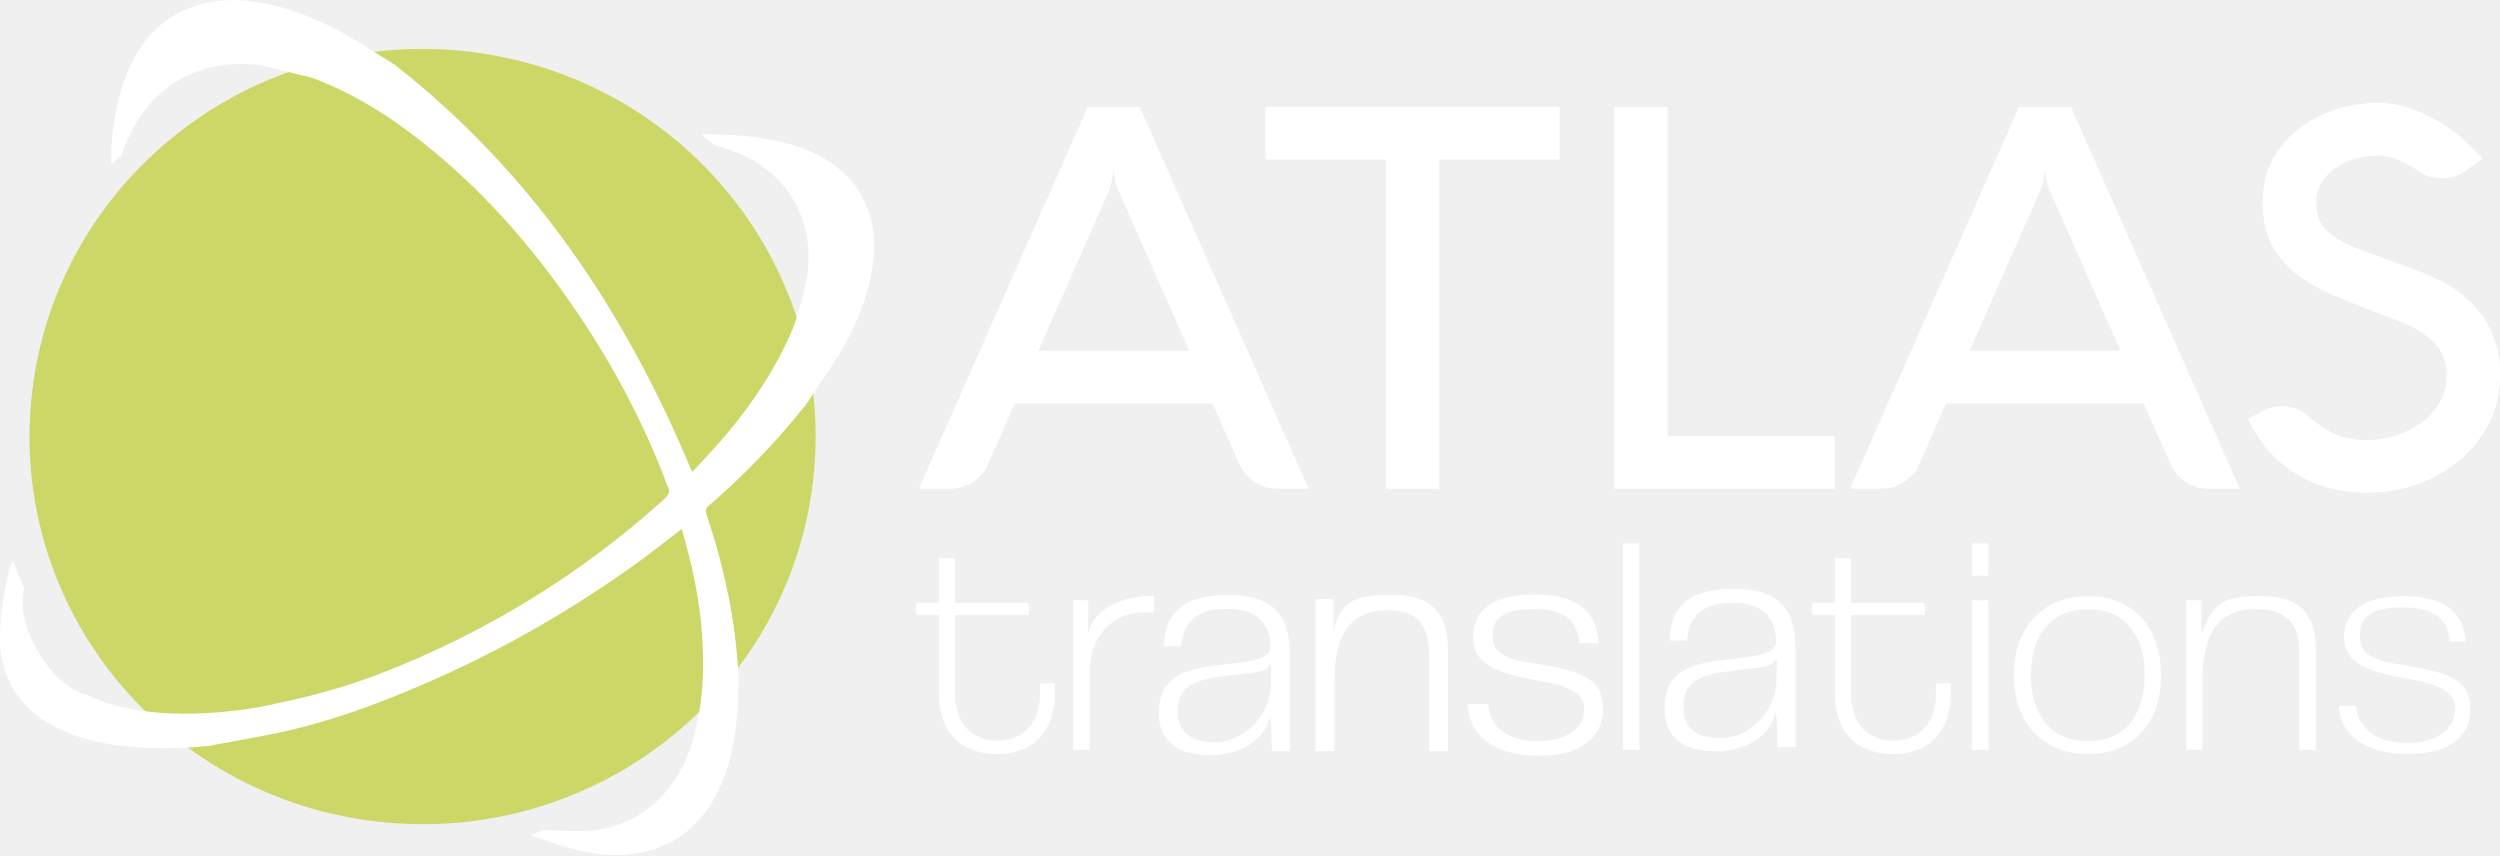
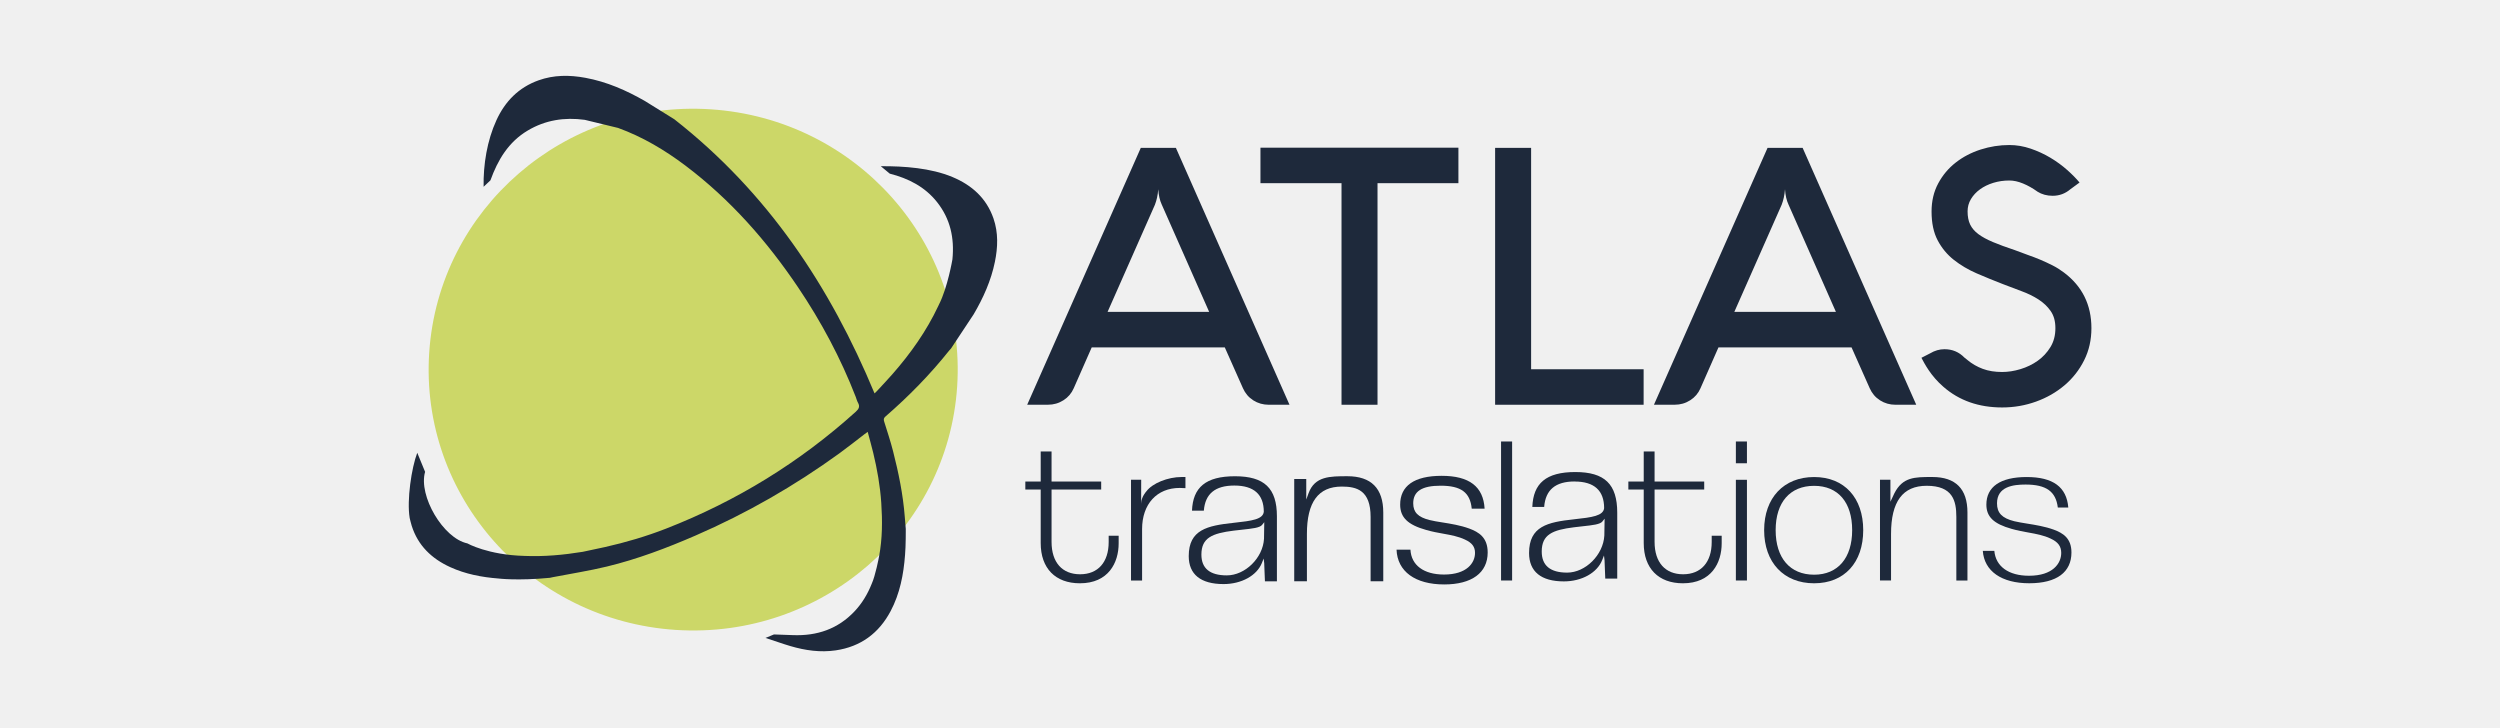
- <svg xmlns="http://www.w3.org/2000/svg" id="Layer_1" viewBox="0 0 640.38 219.01">
-   <defs>
-     <style>.cls-1{fill:#fff;}.cls-2{fill:#ccd768;}</style>
-   </defs>
-   <path class="cls-2" d="m208.71,118.32c-3.64,54.72-51.56,96.17-107.05,92.58-55.48-3.59-97.51-50.85-93.88-105.57C11.42,50.61,59.35,9.16,114.83,12.75c55.48,3.59,97.51,50.85,93.88,105.57" />
-   <path class="cls-1" d="m201.83,86.97c3.25-6.37,5.08-17.09,5.08-17.09.82-8.23-.84-15.48-5.85-21.81-4.61-5.82-10.88-9.01-18-10.83l-3.41-2.83c8.88-.05,18.98.66,27.28,4.12,7.42,3.1,12.95,8.08,15.61,15.78,1.87,5.43,1.67,10.95.54,16.48-1.46,7.15-4.41,13.73-8.1,20.01l-8.6,12.99c-.39.43-.54.57-.66.73-7.28,9.15-15.44,17.47-24.29,25.15-.69.59-.75,1.11-.5,1.92,1.17,3.74,2.41,7.46,3.38,11.25,2.11,8.24,3.82,16.56,4.47,25.06.11,1.43.24,2.86.38,4.59,0,0,.03,6.56-.28,9.86-.56,7.46-1.95,14.72-5.5,21.41-4.44,8.37-11.33,13.51-20.88,14.92-5.86.86-11.6.03-17.22-1.62-3.2-.94-6.34-2.1-9.52-3.11l3.23-1.33c2.53.09,4.87.18,7.21.26,9.17.35,17.14-2.33,23.48-9.08,2.84-3.02,4.93-6.5,6.5-10.43,1.44-3.17,2.72-9.95,2.83-10.53,1.26-6.73,1.27-13.51.82-20.3-.43-6.43-1.55-12.77-3.06-19.03-.64-2.63-1.38-5.24-2.11-8-.51.37-.84.6-1.16.85-3.21,2.45-6.35,4.97-9.62,7.34-17.1,12.39-35.34,22.86-54.77,31.29-10.95,4.75-22.11,8.98-33.73,11.79-6.77,1.64-13.69,2.71-20.54,4.04-.33.06-.66.14-1.11.24-12.26,1.2-19.65.27-19.65.27-6.34-.5-12.51-1.68-18.31-4.33-7.08-3.23-12.26-8.22-14.65-15.71-.37-1.18-.62-2.39-.78-3.01-1.12-6.78.69-19.05,2.89-24.8l2.98,7.25c-2.62,9.17,6.93,25.31,16.08,27.23,0,0,7.75,4.4,21.71,4.77,7.47.32,14.86-.36,22.22-1.56,2.82-.6,5.65-1.18,8.46-1.81,7.92-1.78,15.69-4.07,23.23-7.01,26.84-10.47,50.93-25.28,72.23-44.5,1.2-1.08,1.64-2.02.81-3.46-.38-.67-.56-1.46-.84-2.19-5.71-14.72-13.11-28.58-21.95-41.7-11.86-17.6-25.75-33.4-42.84-46.3-7.88-5.94-16.32-10.96-25.66-14.36l-12.69-3.08c-7.71-1.05-14.99.08-21.69,4.07-7.36,4.37-11.4,11.21-14.2,18.95l-2.6,2.46c-.15-8.43,1.33-17.62,4.89-25.35,3.28-7.14,8.42-12.44,16.01-15.16,5.83-2.09,11.79-2.08,17.81-.97,8.17,1.5,15.62,4.78,22.74,8.87l11.13,6.91c35.51,27.82,59.28,63.56,76.21,104.34.33-.32.62-.58.89-.87,1.97-2.14,3.98-4.24,5.89-6.42,6.96-7.93,13.01-16.46,17.49-26" />
-   <path class="cls-1" d="m284.02,48.99l-18.06,40.87h38.67l-18.06-40.87c-.74-1.59-1.18-3.53-1.32-5.8-.09,1.14-.24,2.18-.45,3.14-.21.96-.47,1.84-.79,2.66m-5.4-21.56h13.35l43.24,97.77h-7.89c-2.17,0-4.13-.56-5.88-1.67-1.75-1.11-3.07-2.65-3.94-4.61l-6.92-15.56h-50.64l-6.85,15.56c-.83,1.91-2.13,3.44-3.91,4.57-1.78,1.14-3.75,1.7-5.91,1.7h-7.89l43.24-97.77Z" />
-   <polygon class="cls-1" points="324.15 40.87 324.15 27.36 399.49 27.36 399.49 40.87 368.7 40.87 368.7 125.2 355 125.2 355 40.87 324.15 40.87" />
-   <polygon class="cls-1" points="413.46 125.2 413.46 27.43 427.16 27.43 427.16 111.69 469.98 111.69 469.98 125.2 413.46 125.2" />
-   <path class="cls-1" d="m522.56,48.99l-18.06,40.87h38.67l-18.06-40.87c-.74-1.59-1.18-3.53-1.32-5.8-.09,1.14-.24,2.18-.45,3.14-.21.96-.47,1.84-.79,2.66m-5.4-21.56h13.35l43.24,97.77h-7.89c-2.17,0-4.13-.56-5.88-1.67-1.75-1.11-3.07-2.65-3.94-4.61l-6.92-15.56h-50.64l-6.85,15.56c-.83,1.91-2.13,3.44-3.91,4.57-1.77,1.14-3.75,1.7-5.91,1.7h-7.89l43.24-97.77Z" />
-   <path class="cls-1" d="m619.84,44.06c-1.8-1.29-3.62-2.31-5.46-3.07-1.85-.76-3.57-1.14-5.19-1.14-2.17,0-4.21.3-6.12.89-1.92.59-3.6,1.41-5.05,2.46-1.45,1.05-2.61,2.29-3.46,3.72-.86,1.43-1.28,2.99-1.28,4.68,0,1.96.32,3.62.97,4.99.65,1.36,1.68,2.58,3.11,3.65,1.43,1.07,3.29,2.08,5.57,3.04,2.28.96,5.06,1.98,8.34,3.07,1.62.64,3.24,1.24,4.88,1.81,1.64.57,3.24,1.18,4.81,1.84,1.57.66,3.11,1.38,4.64,2.15,1.52.77,2.97,1.68,4.36,2.73,6.96,5.23,10.45,12.29,10.45,21.17,0,4.46-.92,8.54-2.77,12.22-1.84,3.69-4.33,6.86-7.47,9.53-3.14,2.66-6.76,4.74-10.86,6.21-4.11,1.48-8.39,2.22-12.87,2.22-8.9,0-16.35-2.62-22.35-7.85-1.2-1.05-2.26-2.1-3.18-3.17-.92-1.07-1.72-2.1-2.39-3.1-.67-1-1.24-1.91-1.7-2.73-.46-.82-.83-1.5-1.11-2.05l3.32-1.7c1.75-1.05,3.57-1.57,5.46-1.57,3,0,5.53,1.07,7.61,3.21l1.11.89c1.75,1.46,3.7,2.58,5.85,3.38,2.14.8,4.6,1.19,7.37,1.19,2.26,0,4.59-.36,6.99-1.09,2.4-.73,4.58-1.78,6.54-3.17,1.96-1.39,3.57-3.12,4.84-5.19,1.27-2.07,1.9-4.47,1.9-7.2s-.6-4.82-1.8-6.55c-1.2-1.73-2.76-3.2-4.67-4.43-1.92-1.23-4.06-2.27-6.44-3.14-2.37-.87-4.72-1.75-7.02-2.66-3.41-1.32-6.75-2.68-10-4.09-3.25-1.41-6.16-3.13-8.72-5.15-2.56-2.02-4.61-4.5-6.16-7.44-1.55-2.94-2.32-6.58-2.32-10.95,0-4,.84-7.57,2.53-10.71,1.68-3.14,3.91-5.79,6.68-7.95,2.77-2.16,5.93-3.81,9.48-4.95,3.55-1.14,7.2-1.71,10.93-1.71,2.72,0,5.42.46,8.09,1.37,2.67.91,5.19,2.07,7.54,3.48,2.35,1.41,4.47,2.96,6.36,4.64,1.89,1.68,3.46,3.27,4.71,4.78l-3.53,2.59c-1.94,1.64-4.17,2.46-6.71,2.46-2.17,0-4.11-.53-5.81-1.59" />
-   <path class="cls-1" d="m274.89,192.09h4.21v-19.57c0-9.51,5.62-15.66,14.31-15.66.71,0,1.41.03,2.19.09v-4.25h-1.45c-5.24,0-11.13,2.36-13.43,5.47,0,0-1.92,2.07-1.96,4.48-.04,2.41,0-8.9,0-8.9h-3.88v38.33Z" />
-   <path class="cls-1" d="m314.2,155.95c7.44,0,11.22,3.37,11.22,10.01-.38,2.85-4.41,3.42-11.49,4.18-10,1.07-17.08,2.6-17.08,12.67,0,6.96,4.58,10.64,13.25,10.64,6.83,0,12.69-3.24,14.6-8.05l.66-1.67.22,1.78c.03.26.06,1.19.1,2.68.04,1.4.1,3.41.17,4.21h4.56v-24.73c0-10.69-4.77-15.26-15.96-15.26s-16.01,4.29-16.36,13.1h4.51c.51-6.43,4.31-9.56,11.6-9.56Zm-2.87,34.19c-6.41,0-9.66-2.66-9.66-7.9,0-6.42,4.12-8.1,12.23-9.12,1.18-.14,2.28-.26,3.29-.37,3.89-.42,6.7-.72,7.57-1.81l.84-1.05-.1,6.33c-.42,7.29-7.18,13.92-14.17,13.92Z" />
-   <path class="cls-1" d="m366.06,192.39h4.83v-26.19c0-9.16-4.6-13.8-13.66-13.8-6.65,0-12.4,0-14.76,6.44l-.89,2.44v-7.83h-4.58v38.93h4.83v-18.01c0-12.13,4.34-18.03,13.27-18.03,5.7,0,10.97,1.4,10.97,11.55v24.49Z" />
-   <path class="cls-1" d="m375.94,180.35c.32,8.3,7.09,13.24,18.16,13.24,10.5,0,16.53-4.44,16.53-12.17,0-5.72-3.38-7.76-7.03-9.11-3.39-1.24-7-1.81-10.19-2.32-1.78-.28-3.46-.55-4.89-.91-4.42-1.11-6.23-2.96-6.23-6.37,0-4.57,3.31-6.7,10.41-6.7,7.79,0,11.25,2.54,11.86,8.75h4.9c-.48-8.42-5.83-12.51-16.35-12.51s-15.79,3.89-15.79,10.95c0,4.89,2.89,7.69,9.96,9.67,2.3.66,4.42,1.04,6.48,1.41,2.93.53,5.7,1.03,8.26,2.25,2.65,1.22,3.79,2.73,3.79,5.05,0,3.8-3.09,8.24-11.8,8.24-7.71,0-12.47-3.54-12.78-9.47h-5.3Z" />
-   <path class="cls-1" d="m415.72,192.09h4.21v-52.91h-4.21v52.91Z" />
-   <path class="cls-1" d="m505.09,192.09h4.21v-38.33h-4.21v38.33Zm0-44.62h4.21v-8.29h-4.21v8.29Z" />
-   <path class="cls-1" d="m534.87,152.71c-11.56,0-19.02,7.94-19.02,20.22s7.47,20.22,19.02,20.22,18.69-7.94,18.69-20.22-7.16-20.22-18.69-20.22Zm0,37.17c-9.17,0-14.64-6.34-14.64-16.95s5.48-16.87,14.64-16.87,14.48,6.31,14.48,16.87-5.41,16.95-14.48,16.95Z" />
-   <path class="cls-1" d="m589.02,192.09h4.21v-25.89c0-8.96-4.49-13.5-13.36-13.5h-.32c-6.37,0-10.98,0-14.13,6.19l-1.51,3.22v-8.36h-3.97v38.33h4.21v-17.71c0-12.33,4.44-18.33,13.57-18.33,9.91,0,11.28,5.7,11.28,11.85v24.19Z" />
-   <path class="cls-1" d="m599.07,180.8c.55,7.73,7.13,12.34,17.67,12.34s16.07-4.27,16.07-11.71c0-5.45-3.23-7.39-6.73-8.69-3.36-1.22-6.94-1.79-10.1-2.3-1.79-.29-3.48-.56-4.93-.91-4.67-1.17-6.57-3.15-6.57-6.81,0-6.41,6.2-7.15,10.87-7.15,7.84,0,11.53,2.62,12.27,8.75h3.99c-.63-7.81-5.82-11.61-15.85-11.61s-15.33,3.73-15.33,10.5c0,4.64,2.79,7.32,9.62,9.23,2.29.65,4.4,1.04,6.44,1.4,2.97.54,5.76,1.04,8.38,2.29,2.83,1.3,4.05,2.94,4.05,5.46,0,4.01-3.21,8.69-12.26,8.69-7.77,0-12.68-3.54-13.2-9.47h-4.39Z" />
-   <path class="cls-1" d="m443.73,154.42c7.44,0,11.22,3.41,11.22,10.15-.38,2.89-4.41,3.47-11.49,4.23-10,1.08-17.08,2.64-17.08,12.84,0,7.06,4.58,10.79,13.25,10.79,6.83,0,12.69-3.28,14.6-8.16l.66-1.7.22,1.81c.03.27.06,1.2.1,2.71.04,1.42.1,3.46.17,4.27h4.56v-25.08c0-10.84-4.77-15.47-15.96-15.47s-16.01,4.35-16.36,13.28h4.51c.51-6.52,4.31-9.69,11.6-9.69Zm-2.87,34.67c-6.41,0-9.66-2.7-9.66-8.01,0-6.51,4.12-8.22,12.23-9.24,1.18-.15,2.28-.27,3.29-.38,3.89-.42,6.7-.73,7.57-1.83l.84-1.07-.1,6.42c-.42,7.4-7.18,14.11-14.17,14.11Z" />
-   <path class="cls-1" d="m266.38,175.06v2.4c0,7.67-4.06,12.26-10.87,12.26s-10.87-4.5-10.87-12.34v-19.9h18.89v-3.07h-18.89v-11.42h-4.13v11.42h-5.85v3.07h5.85v20.39c0,9.57,5.58,15.28,14.92,15.28,10.88,0,14.75-7.85,14.75-15.2v-2.89h-3.8Z" />
-   <path class="cls-1" d="m495.89,175.06v2.4c0,7.67-4.06,12.26-10.87,12.26s-10.87-4.5-10.87-12.34v-19.9h18.89v-3.07h-18.89v-11.42h-4.13v11.42h-5.85v3.07h5.85v20.39c0,9.57,5.58,15.28,14.92,15.28,10.88,0,14.75-7.85,14.75-15.2v-2.89h-3.8Z" />
+ <svg xmlns="http://www.w3.org/2000/svg" viewBox="0 0 220 64" width="220" height="64" role="img" aria-label="Atlas Translation">
+   <svg x="35.97" y="6.67" width="148.07" height="50.65" viewBox="0.00 0.00 640.38 219.06" overflow="hidden">
+     <defs>
+       <style>.cls-1{fill:#1E293B;}.cls-2{fill:#ccd768;}</style>
+     </defs>
+     <path class="cls-2" d="m208.71,118.32c-3.64,54.72-51.56,96.17-107.05,92.58-55.48-3.59-97.51-50.85-93.88-105.57C11.42,50.61,59.35,9.16,114.83,12.75c55.48,3.59,97.51,50.85,93.88,105.57" />
+     <path class="cls-1" d="m201.83,86.97c3.25-6.37,5.08-17.09,5.08-17.09.82-8.23-.84-15.48-5.85-21.81-4.61-5.82-10.88-9.01-18-10.83l-3.41-2.83c8.88-.05,18.98.66,27.28,4.12,7.42,3.1,12.95,8.08,15.61,15.78,1.87,5.43,1.67,10.95.54,16.48-1.46,7.15-4.41,13.73-8.1,20.01l-8.6,12.99c-.39.43-.54.57-.66.73-7.28,9.15-15.44,17.47-24.29,25.15-.69.59-.75,1.11-.5,1.92,1.17,3.74,2.41,7.46,3.38,11.25,2.11,8.24,3.82,16.56,4.47,25.06.11,1.43.24,2.86.38,4.59,0,0,.03,6.56-.28,9.86-.56,7.46-1.95,14.72-5.5,21.41-4.44,8.37-11.33,13.51-20.88,14.92-5.86.86-11.6.03-17.22-1.62-3.2-.94-6.34-2.1-9.52-3.11l3.23-1.33c2.53.09,4.87.18,7.21.26,9.17.35,17.14-2.33,23.48-9.08,2.84-3.02,4.93-6.5,6.5-10.43,1.44-3.17,2.72-9.95,2.83-10.53,1.26-6.73,1.27-13.51.82-20.3-.43-6.43-1.55-12.77-3.06-19.03-.64-2.63-1.38-5.24-2.11-8-.51.37-.84.6-1.16.85-3.21,2.45-6.35,4.97-9.62,7.34-17.1,12.39-35.34,22.86-54.77,31.29-10.95,4.75-22.11,8.98-33.73,11.79-6.77,1.64-13.69,2.71-20.54,4.04-.33.06-.66.14-1.11.24-12.26,1.2-19.65.27-19.65.27-6.34-.5-12.51-1.68-18.31-4.33-7.08-3.23-12.26-8.22-14.65-15.71-.37-1.18-.62-2.39-.78-3.01-1.12-6.78.69-19.05,2.89-24.8l2.98,7.25c-2.62,9.17,6.93,25.31,16.08,27.23,0,0,7.75,4.4,21.71,4.77,7.47.32,14.86-.36,22.22-1.56,2.82-.6,5.65-1.18,8.46-1.81,7.92-1.78,15.69-4.07,23.23-7.01,26.84-10.47,50.93-25.28,72.23-44.5,1.2-1.08,1.64-2.02.81-3.46-.38-.67-.56-1.46-.84-2.19-5.71-14.72-13.11-28.58-21.95-41.7-11.86-17.6-25.75-33.4-42.84-46.3-7.88-5.94-16.32-10.96-25.66-14.36l-12.69-3.08c-7.71-1.05-14.99.08-21.69,4.07-7.36,4.37-11.4,11.21-14.2,18.95l-2.6,2.46c-.15-8.43,1.33-17.62,4.89-25.35,3.28-7.14,8.42-12.44,16.01-15.16,5.83-2.09,11.79-2.08,17.81-.97,8.17,1.5,15.62,4.78,22.74,8.87l11.13,6.91c35.51,27.82,59.28,63.56,76.21,104.34.33-.32.62-.58.89-.87,1.97-2.14,3.98-4.24,5.89-6.42,6.96-7.93,13.01-16.46,17.49-26" />
+     <path class="cls-1" d="m284.02,48.99l-18.06,40.87h38.67l-18.06-40.87c-.74-1.59-1.18-3.53-1.32-5.8-.09,1.14-.24,2.18-.45,3.14-.21.96-.47,1.84-.79,2.66m-5.4-21.56h13.35l43.24,97.77h-7.89c-2.17,0-4.13-.56-5.88-1.67-1.75-1.11-3.07-2.65-3.94-4.61l-6.92-15.56h-50.64l-6.85,15.56c-.83,1.91-2.13,3.44-3.91,4.57-1.78,1.14-3.75,1.7-5.91,1.7h-7.89l43.24-97.77Z" />
+     <polygon class="cls-1" points="324.15 40.87 324.15 27.36 399.49 27.36 399.49 40.87 368.7 40.87 368.7 125.2 355 125.2 355 40.87 324.15 40.87" />
+     <polygon class="cls-1" points="413.46 125.2 413.46 27.43 427.16 27.43 427.16 111.69 469.98 111.69 469.98 125.2 413.46 125.2" />
+     <path class="cls-1" d="m522.56,48.99l-18.06,40.87h38.67l-18.06-40.87c-.74-1.59-1.18-3.53-1.32-5.8-.09,1.14-.24,2.18-.45,3.14-.21.96-.47,1.84-.79,2.66m-5.4-21.56h13.35l43.24,97.77h-7.89c-2.17,0-4.13-.56-5.88-1.67-1.75-1.11-3.07-2.65-3.94-4.61l-6.92-15.56h-50.64l-6.85,15.56c-.83,1.91-2.13,3.44-3.91,4.57-1.77,1.14-3.75,1.7-5.91,1.7h-7.89l43.24-97.77Z" />
+     <path class="cls-1" d="m619.84,44.06c-1.8-1.29-3.62-2.31-5.46-3.07-1.85-.76-3.57-1.14-5.19-1.14-2.17,0-4.21.3-6.12.89-1.92.59-3.6,1.41-5.05,2.46-1.45,1.05-2.61,2.29-3.46,3.72-.86,1.43-1.28,2.99-1.28,4.68,0,1.96.32,3.62.97,4.99.65,1.36,1.68,2.58,3.11,3.65,1.43,1.07,3.29,2.08,5.57,3.04,2.28.96,5.06,1.98,8.34,3.07,1.62.64,3.24,1.24,4.88,1.81,1.64.57,3.24,1.18,4.81,1.84,1.57.66,3.11,1.38,4.64,2.15,1.52.77,2.97,1.68,4.36,2.73,6.96,5.23,10.45,12.29,10.45,21.17,0,4.46-.92,8.54-2.77,12.22-1.84,3.69-4.33,6.86-7.47,9.53-3.14,2.66-6.76,4.74-10.86,6.21-4.11,1.48-8.39,2.22-12.87,2.22-8.9,0-16.35-2.62-22.35-7.85-1.2-1.05-2.26-2.1-3.18-3.17-.92-1.07-1.72-2.1-2.39-3.1-.67-1-1.24-1.91-1.7-2.73-.46-.82-.83-1.5-1.11-2.05l3.32-1.7c1.75-1.05,3.57-1.57,5.46-1.57,3,0,5.53,1.07,7.61,3.21l1.11.89c1.75,1.46,3.7,2.58,5.85,3.38,2.14.8,4.6,1.19,7.37,1.19,2.26,0,4.59-.36,6.99-1.09,2.4-.73,4.58-1.78,6.54-3.17,1.96-1.39,3.57-3.12,4.84-5.19,1.27-2.07,1.9-4.47,1.9-7.2s-.6-4.82-1.8-6.55c-1.2-1.73-2.76-3.2-4.67-4.43-1.92-1.23-4.06-2.27-6.44-3.14-2.37-.87-4.72-1.75-7.02-2.66-3.41-1.32-6.75-2.68-10-4.09-3.25-1.41-6.16-3.13-8.72-5.15-2.56-2.02-4.61-4.5-6.16-7.44-1.55-2.94-2.32-6.58-2.32-10.95,0-4,.84-7.57,2.53-10.71,1.68-3.14,3.91-5.79,6.68-7.95,2.77-2.16,5.93-3.81,9.48-4.95,3.55-1.14,7.2-1.71,10.93-1.71,2.72,0,5.42.46,8.09,1.37,2.67.91,5.19,2.07,7.54,3.48,2.35,1.41,4.47,2.96,6.36,4.64,1.89,1.68,3.46,3.27,4.71,4.78l-3.53,2.59c-1.94,1.64-4.17,2.46-6.71,2.46-2.17,0-4.11-.53-5.81-1.59" />
+     <path class="cls-1" d="m274.89,192.09h4.21v-19.57c0-9.51,5.62-15.66,14.31-15.66.71,0,1.41.03,2.19.09v-4.25h-1.45c-5.24,0-11.13,2.36-13.43,5.47,0,0-1.92,2.07-1.96,4.48-.04,2.41,0-8.9,0-8.9h-3.88v38.33Z" />
+     <path class="cls-1" d="m314.2,155.95c7.44,0,11.22,3.37,11.22,10.01-.38,2.85-4.41,3.42-11.49,4.18-10,1.07-17.08,2.6-17.08,12.67,0,6.96,4.58,10.64,13.25,10.64,6.83,0,12.69-3.24,14.6-8.05l.66-1.67.22,1.78c.03.26.06,1.19.1,2.68.04,1.4.1,3.41.17,4.21h4.56v-24.73c0-10.69-4.77-15.26-15.96-15.26s-16.01,4.29-16.36,13.1h4.51c.51-6.43,4.31-9.56,11.6-9.56Zm-2.87,34.19c-6.41,0-9.66-2.66-9.66-7.9,0-6.42,4.12-8.1,12.23-9.12,1.18-.14,2.28-.26,3.29-.37,3.89-.42,6.7-.72,7.57-1.81l.84-1.05-.1,6.33c-.42,7.29-7.18,13.92-14.17,13.92Z" />
+     <path class="cls-1" d="m366.06,192.39h4.83v-26.19c0-9.16-4.6-13.8-13.66-13.8-6.65,0-12.4,0-14.76,6.44l-.89,2.44v-7.83h-4.58v38.93h4.83v-18.01c0-12.13,4.34-18.03,13.27-18.03,5.7,0,10.97,1.4,10.97,11.55v24.49Z" />
+     <path class="cls-1" d="m375.94,180.35c.32,8.3,7.09,13.24,18.16,13.24,10.5,0,16.53-4.44,16.53-12.17,0-5.72-3.38-7.76-7.03-9.11-3.39-1.24-7-1.81-10.19-2.32-1.78-.28-3.46-.55-4.89-.91-4.42-1.11-6.23-2.96-6.23-6.37,0-4.57,3.31-6.7,10.41-6.7,7.79,0,11.25,2.54,11.86,8.75h4.9c-.48-8.42-5.83-12.51-16.35-12.51s-15.79,3.89-15.79,10.95c0,4.89,2.89,7.69,9.96,9.67,2.3.66,4.42,1.04,6.48,1.41,2.93.53,5.7,1.03,8.26,2.25,2.65,1.22,3.79,2.73,3.79,5.05,0,3.8-3.09,8.24-11.8,8.24-7.71,0-12.47-3.54-12.78-9.47h-5.3Z" />
+     <path class="cls-1" d="m415.72,192.09h4.21v-52.91h-4.21v52.91Z" />
+     <path class="cls-1" d="m505.09,192.09h4.21v-38.33h-4.21v38.33Zm0-44.62h4.21v-8.29h-4.21v8.29Z" />
+     <path class="cls-1" d="m534.87,152.71c-11.56,0-19.02,7.94-19.02,20.22s7.47,20.22,19.02,20.22,18.69-7.94,18.69-20.22-7.16-20.22-18.69-20.22Zm0,37.17c-9.17,0-14.64-6.34-14.64-16.95s5.48-16.87,14.64-16.87,14.48,6.31,14.48,16.87-5.41,16.95-14.48,16.95Z" />
+     <path class="cls-1" d="m589.02,192.09h4.21v-25.89c0-8.96-4.49-13.5-13.36-13.5h-.32c-6.37,0-10.98,0-14.13,6.19l-1.51,3.22v-8.36h-3.97v38.33h4.21v-17.71c0-12.33,4.44-18.33,13.57-18.33,9.91,0,11.28,5.7,11.28,11.85v24.19Z" />
+     <path class="cls-1" d="m599.07,180.8c.55,7.73,7.13,12.34,17.67,12.34s16.07-4.27,16.07-11.71c0-5.45-3.23-7.39-6.73-8.69-3.36-1.22-6.94-1.79-10.1-2.3-1.79-.29-3.48-.56-4.93-.91-4.67-1.17-6.57-3.15-6.57-6.81,0-6.41,6.2-7.15,10.87-7.15,7.84,0,11.53,2.62,12.27,8.75h3.99c-.63-7.81-5.82-11.61-15.85-11.61s-15.33,3.73-15.33,10.5c0,4.64,2.79,7.32,9.62,9.23,2.29.65,4.4,1.04,6.44,1.4,2.97.54,5.76,1.04,8.38,2.29,2.83,1.3,4.05,2.94,4.05,5.46,0,4.01-3.21,8.69-12.26,8.69-7.77,0-12.68-3.54-13.2-9.47h-4.39Z" />
+     <path class="cls-1" d="m443.73,154.42c7.44,0,11.22,3.41,11.22,10.15-.38,2.89-4.41,3.47-11.49,4.23-10,1.08-17.08,2.64-17.08,12.84,0,7.06,4.58,10.79,13.25,10.79,6.83,0,12.69-3.28,14.6-8.16l.66-1.7.22,1.81c.03.27.06,1.2.1,2.71.04,1.42.1,3.46.17,4.27h4.56v-25.08c0-10.84-4.77-15.47-15.96-15.47s-16.01,4.35-16.36,13.28h4.51c.51-6.52,4.31-9.69,11.6-9.69Zm-2.87,34.67c-6.41,0-9.66-2.7-9.66-8.01,0-6.51,4.12-8.22,12.23-9.24,1.18-.15,2.28-.27,3.29-.38,3.89-.42,6.7-.73,7.57-1.83l.84-1.07-.1,6.42c-.42,7.4-7.18,14.11-14.17,14.11Z" />
+     <path class="cls-1" d="m266.38,175.06v2.4c0,7.67-4.06,12.26-10.87,12.26s-10.87-4.5-10.87-12.34v-19.9h18.89v-3.07h-18.89v-11.42h-4.13v11.42h-5.85v3.07h5.85v20.39c0,9.57,5.58,15.28,14.92,15.28,10.88,0,14.75-7.85,14.75-15.2v-2.89h-3.8Z" />
+     <path class="cls-1" d="m495.89,175.06v2.4c0,7.67-4.06,12.26-10.87,12.26s-10.87-4.5-10.87-12.34v-19.9h18.89v-3.07h-18.89v-11.42h-4.13v11.42h-5.85v3.07h5.85v20.39c0,9.57,5.58,15.28,14.92,15.28,10.88,0,14.75-7.85,14.75-15.2v-2.89h-3.8Z" />
+   </svg>
</svg>
